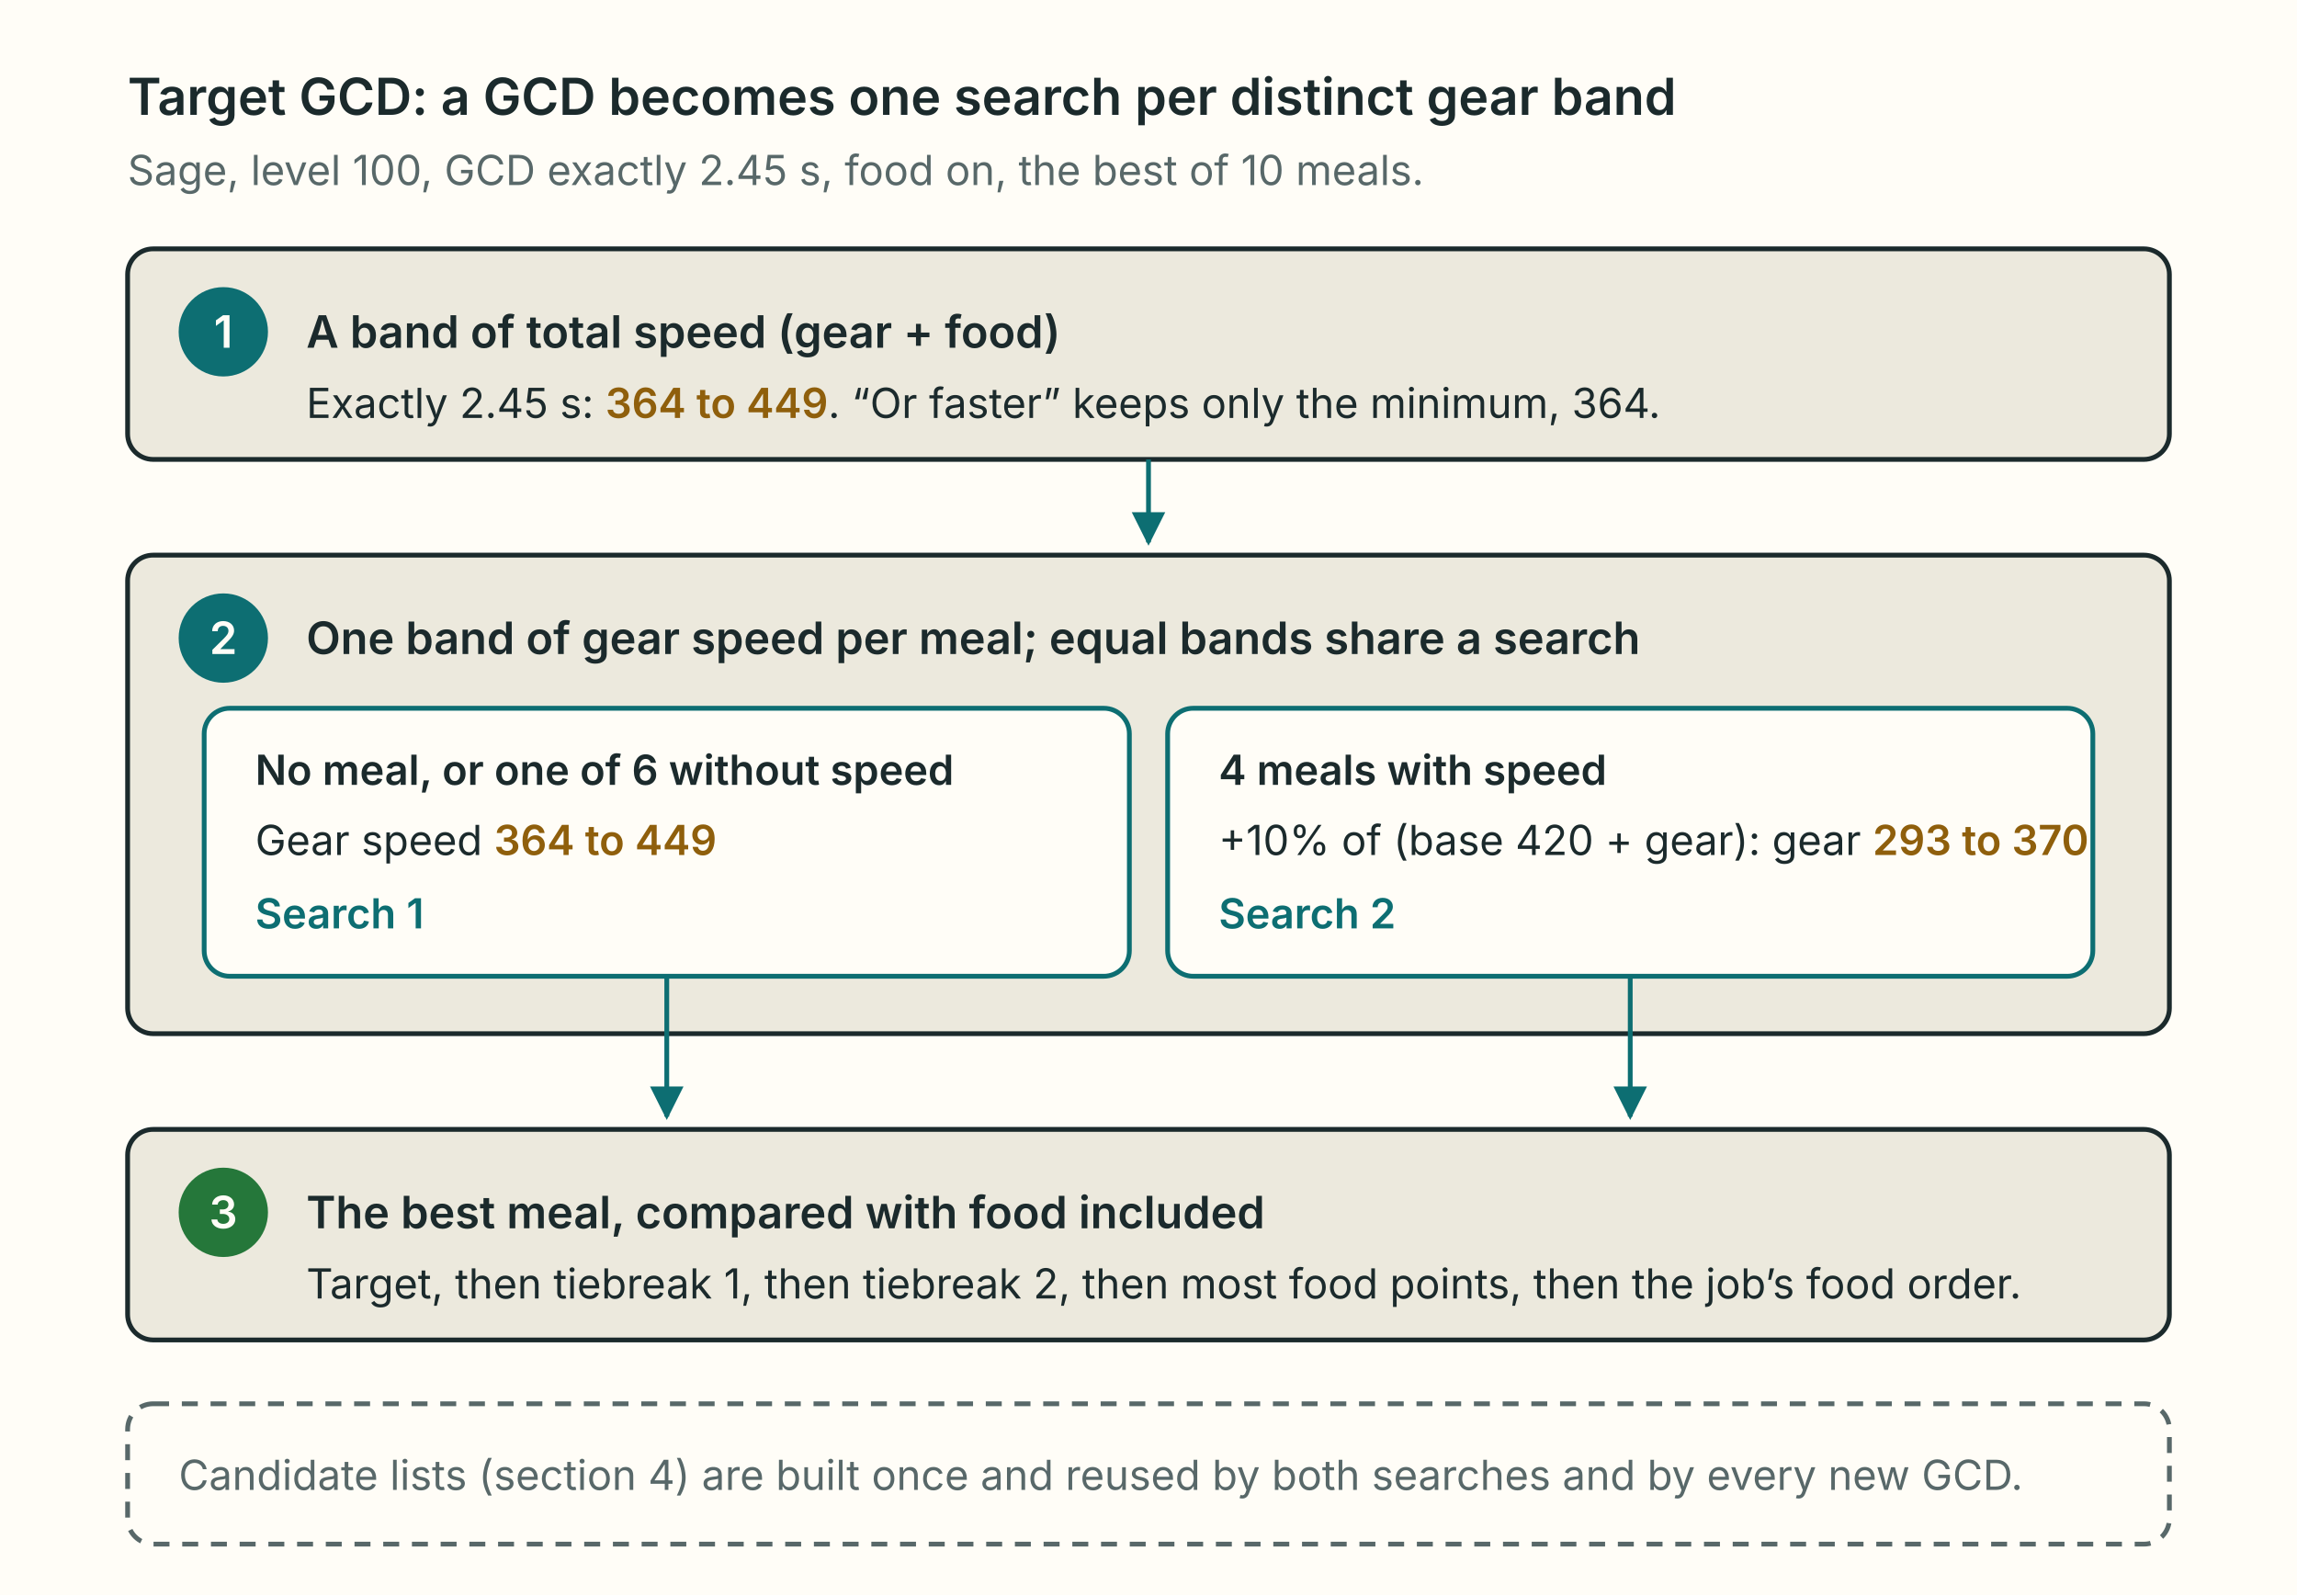
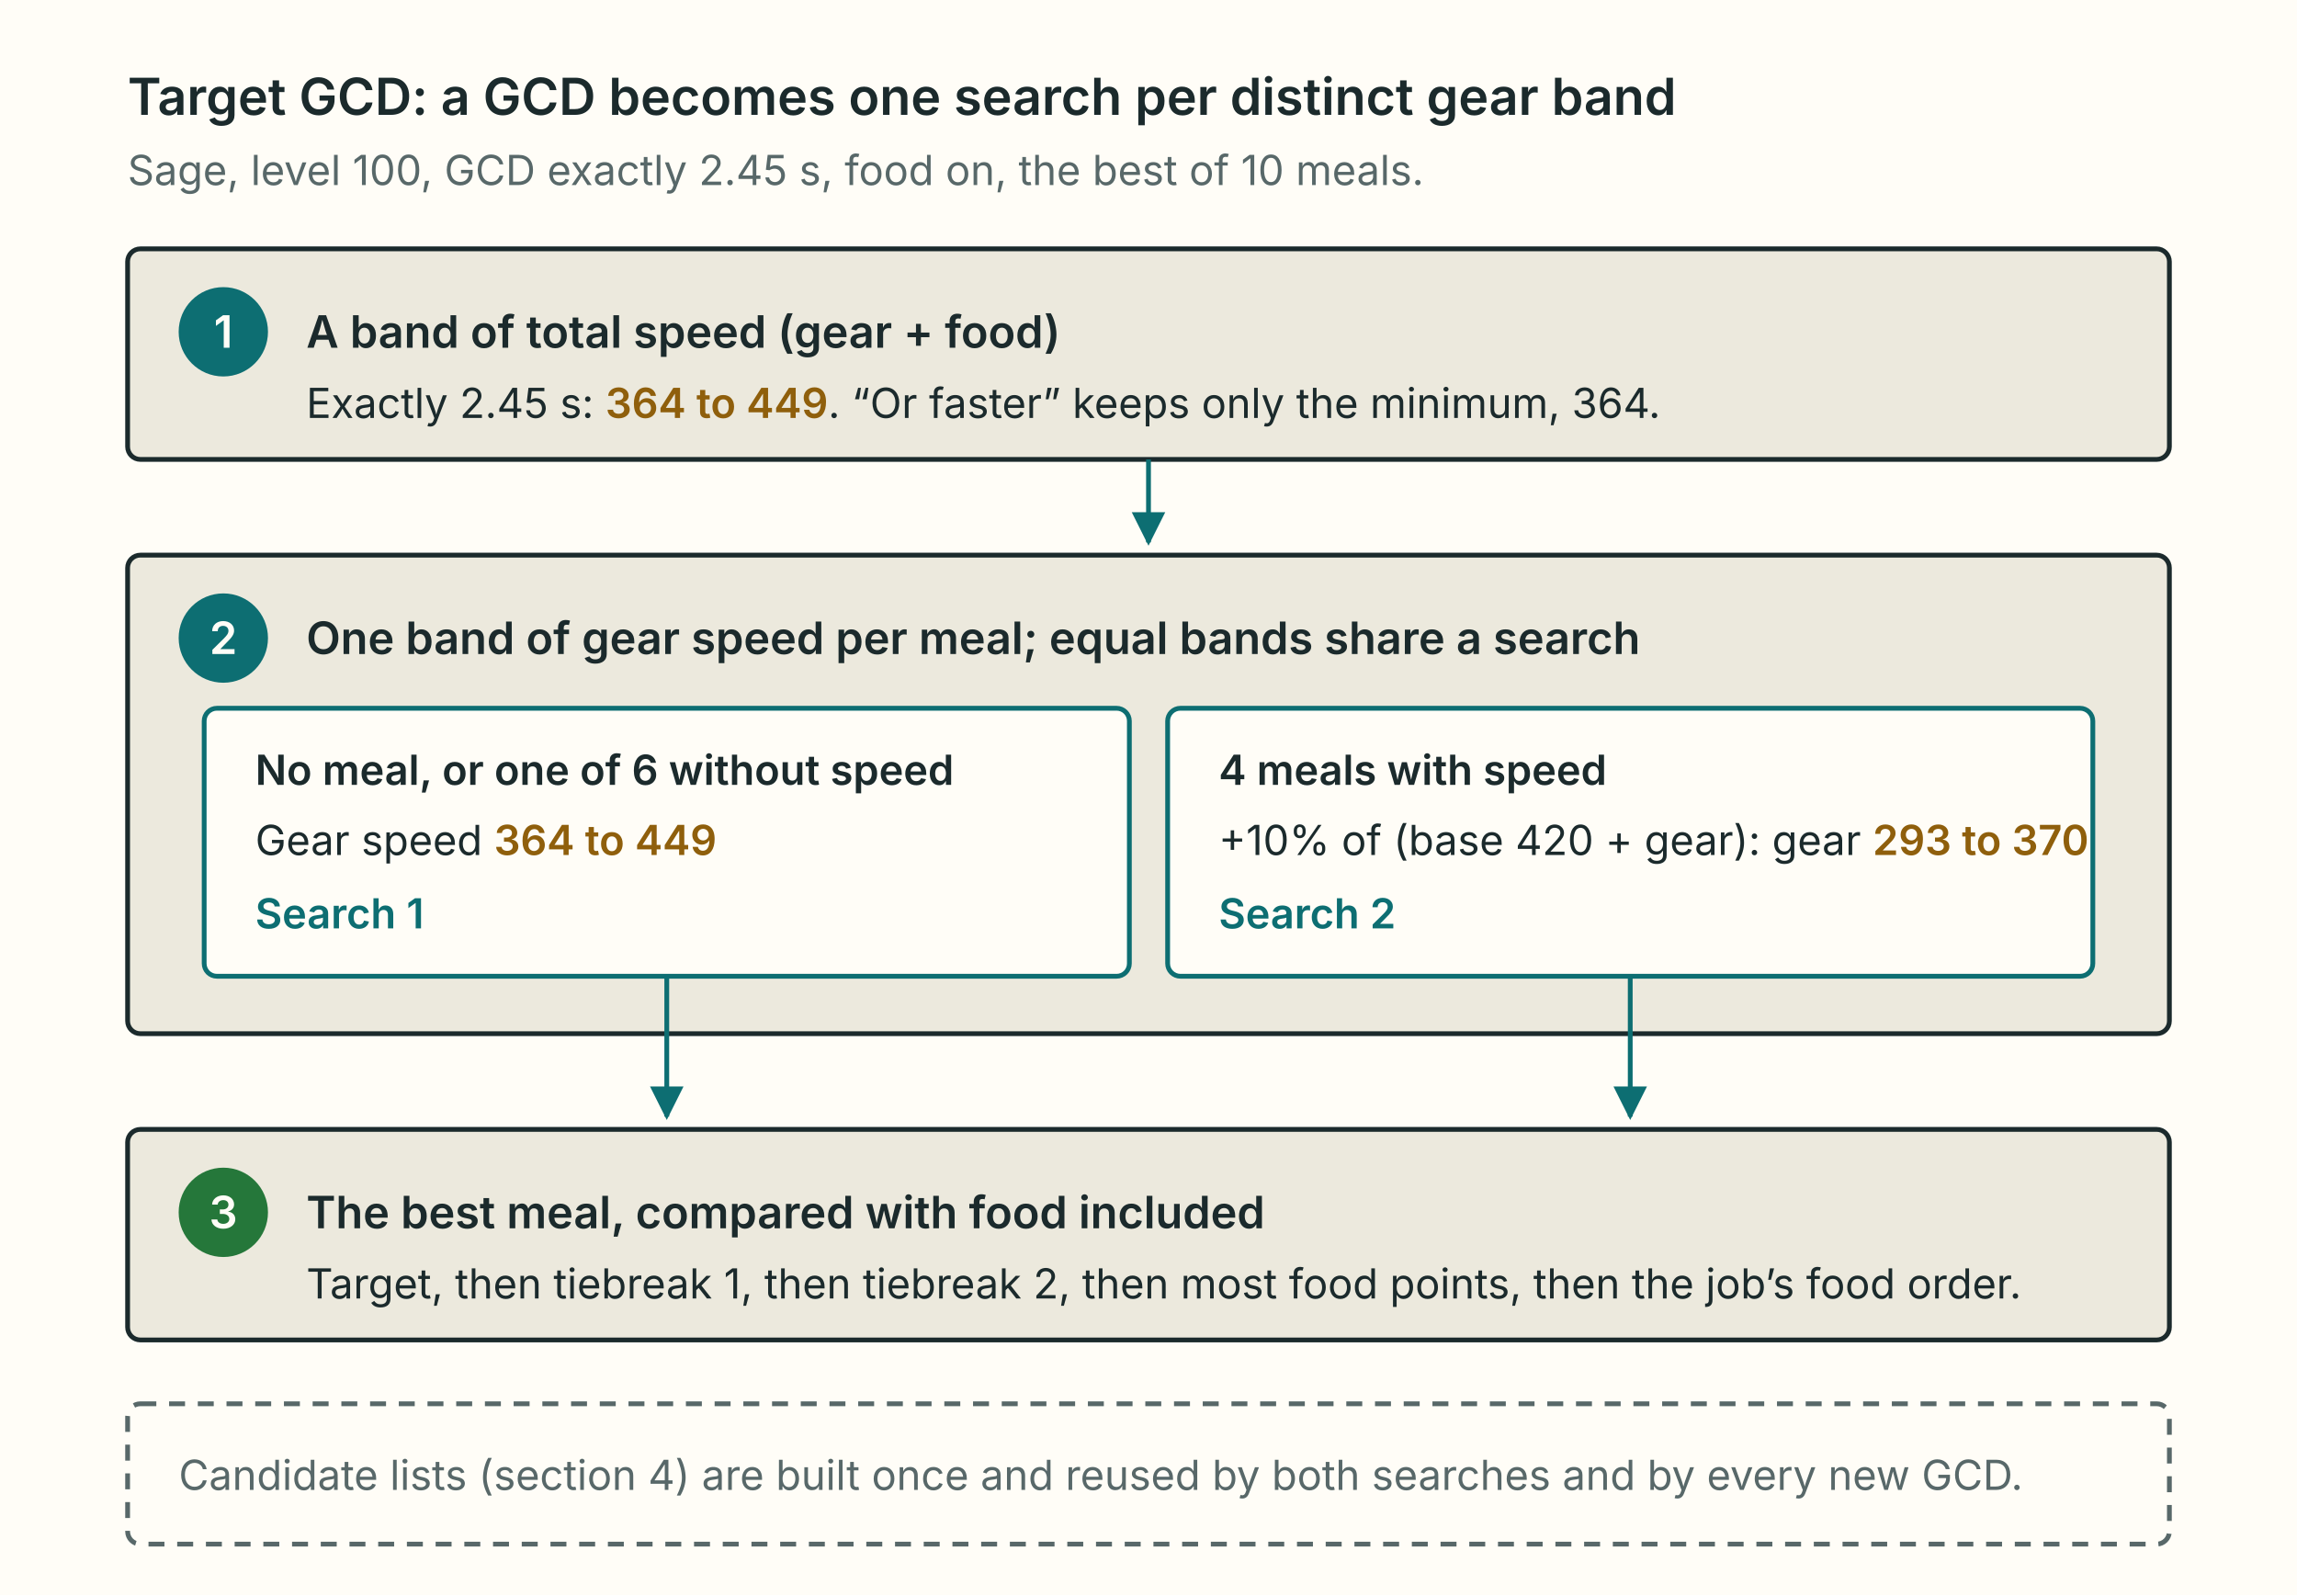
<svg xmlns="http://www.w3.org/2000/svg" viewBox="0 0 720 500" role="img" aria-labelledby="t d">
  <style>
    .bg { fill: #fffdf7; }
    .box { fill: #ece9dd; stroke: #1b2a2c; stroke-width: 1.5; }
    .inner { fill: #fffdf7; stroke: #0d6e72; stroke-width: 1.5; }
    .fg { fill: #1b2a2c; }
    .muted { fill: #586869; }
    .accent { fill: #0d6e72; }
    .gold { fill: #8f5f0c; }
    .good { fill: #25773a; }
    .accentStroke { stroke: #0d6e72; stroke-width: 1.5; fill: none; }
    .mutedStroke { stroke: #586869; stroke-width: 1.5; fill: none; stroke-dasharray: 5 4; }
    .num { fill: #fffdf7; }
    text { font-family: system-ui, -apple-system, "Segoe UI", sans-serif; font-size: 14px; }
    .small { font-size: 13px; }
    .title { font-size: 16px; font-weight: 600; }
    .head { font-weight: 600; }
    @media (prefers-color-scheme: dark) {
      .bg { fill: #142023; }
      .box { fill: #1b2b2e; stroke: #e5eeed; }
      .inner { fill: #142023; stroke: #4cc2b6; }
      .fg { fill: #e5eeed; }
      .muted { fill: #92a5a5; }
      .accent { fill: #4cc2b6; }
      .gold { fill: #e2b659; }
      .good { fill: #6cc788; }
      .accentStroke { stroke: #4cc2b6; }
      .mutedStroke { stroke: #92a5a5; }
      .num { fill: #142023; }
    }
  </style>
  <defs>
    <marker id="arrow" viewBox="0 0 10 10" refX="9" refY="5" markerWidth="7" markerHeight="7" orient="auto-start-reverse">
      <path d="M0,0 L10,5 L0,10 z" class="accent" />
    </marker>
  </defs>
  <rect class="bg" x="0" y="0" width="720" height="500" />
  <text class="fg title" x="40" y="36">Target GCD: a GCD becomes one search per distinct gear band</text>
  <text class="muted small" x="40" y="58">Sage, level 100, GCD exactly 2.45 s, food on, the best of 10 meals.</text>
-   <rect class="box" x="40" y="78" width="640" height="66" rx="8" />
+   <rect class="box" x="40" y="78" width="640" height="66" rx="4" />
  <circle class="accent" cx="70" cy="104" r="14" />
  <text class="num head" x="70" y="109" text-anchor="middle">1</text>
  <text class="fg head" x="96" y="109">A band of total speed (gear + food)</text>
  <text class="fg small" x="96" y="131">Exactly 2.45 s: <tspan class="gold head">364 to 449</tspan>. “Or faster” keeps only the minimum, 364.</text>
  <path class="accentStroke" d="M360,144 L360,170" marker-end="url(#arrow)" />
-   <rect class="box" x="40" y="174" width="640" height="150" rx="8" />
+   <rect class="box" x="40" y="174" width="640" height="150" rx="4" />
  <circle class="accent" cx="70" cy="200" r="14" />
  <text class="num head" x="70" y="205" text-anchor="middle">2</text>
  <text class="fg head" x="96" y="205">One band of gear speed per meal; equal bands share a search</text>
-   <rect class="inner" x="64" y="222" width="290" height="84" rx="8" />
+   <rect class="inner" x="64" y="222" width="290" height="84" rx="4" />
  <text class="fg head small" x="80" y="246">No meal, or one of 6 without speed</text>
  <text class="fg small" x="80" y="268">Gear speed <tspan class="gold head">364 to 449</tspan>
  </text>
  <text class="accent head small" x="80" y="291">Search 1</text>
-   <rect class="inner" x="366" y="222" width="290" height="84" rx="8" />
+   <rect class="inner" x="366" y="222" width="290" height="84" rx="4" />
  <text class="fg head small" x="382" y="246">4 meals with speed</text>
  <text class="fg small" x="382" y="268">+10% of (base 420 + gear): gear <tspan class="gold head">293 to 370</tspan>
  </text>
  <text class="accent head small" x="382" y="291">Search 2</text>
  <path class="accentStroke" d="M209,306 L209,350" marker-end="url(#arrow)" />
  <path class="accentStroke" d="M511,306 L511,350" marker-end="url(#arrow)" />
-   <rect class="box" x="40" y="354" width="640" height="66" rx="8" />
+   <rect class="box" x="40" y="354" width="640" height="66" rx="4" />
  <circle class="good" cx="70" cy="380" r="14" />
  <text class="num head" x="70" y="385" text-anchor="middle">3</text>
  <text class="fg head" x="96" y="385">The best meal, compared with food included</text>
  <text class="fg small" x="96" y="407">Target, then tiebreak 1, then tiebreak 2, then most food points, then the job’s food order.</text>
-   <rect x="40" y="440" width="640" height="44" rx="8" class="mutedStroke" />
+   <rect x="40" y="440" width="640" height="44" rx="4" class="mutedStroke" />
  <text class="muted small" x="56" y="467">Candidate lists (section 4) are built once and reused by both searches and by every new GCD.</text>
</svg>
